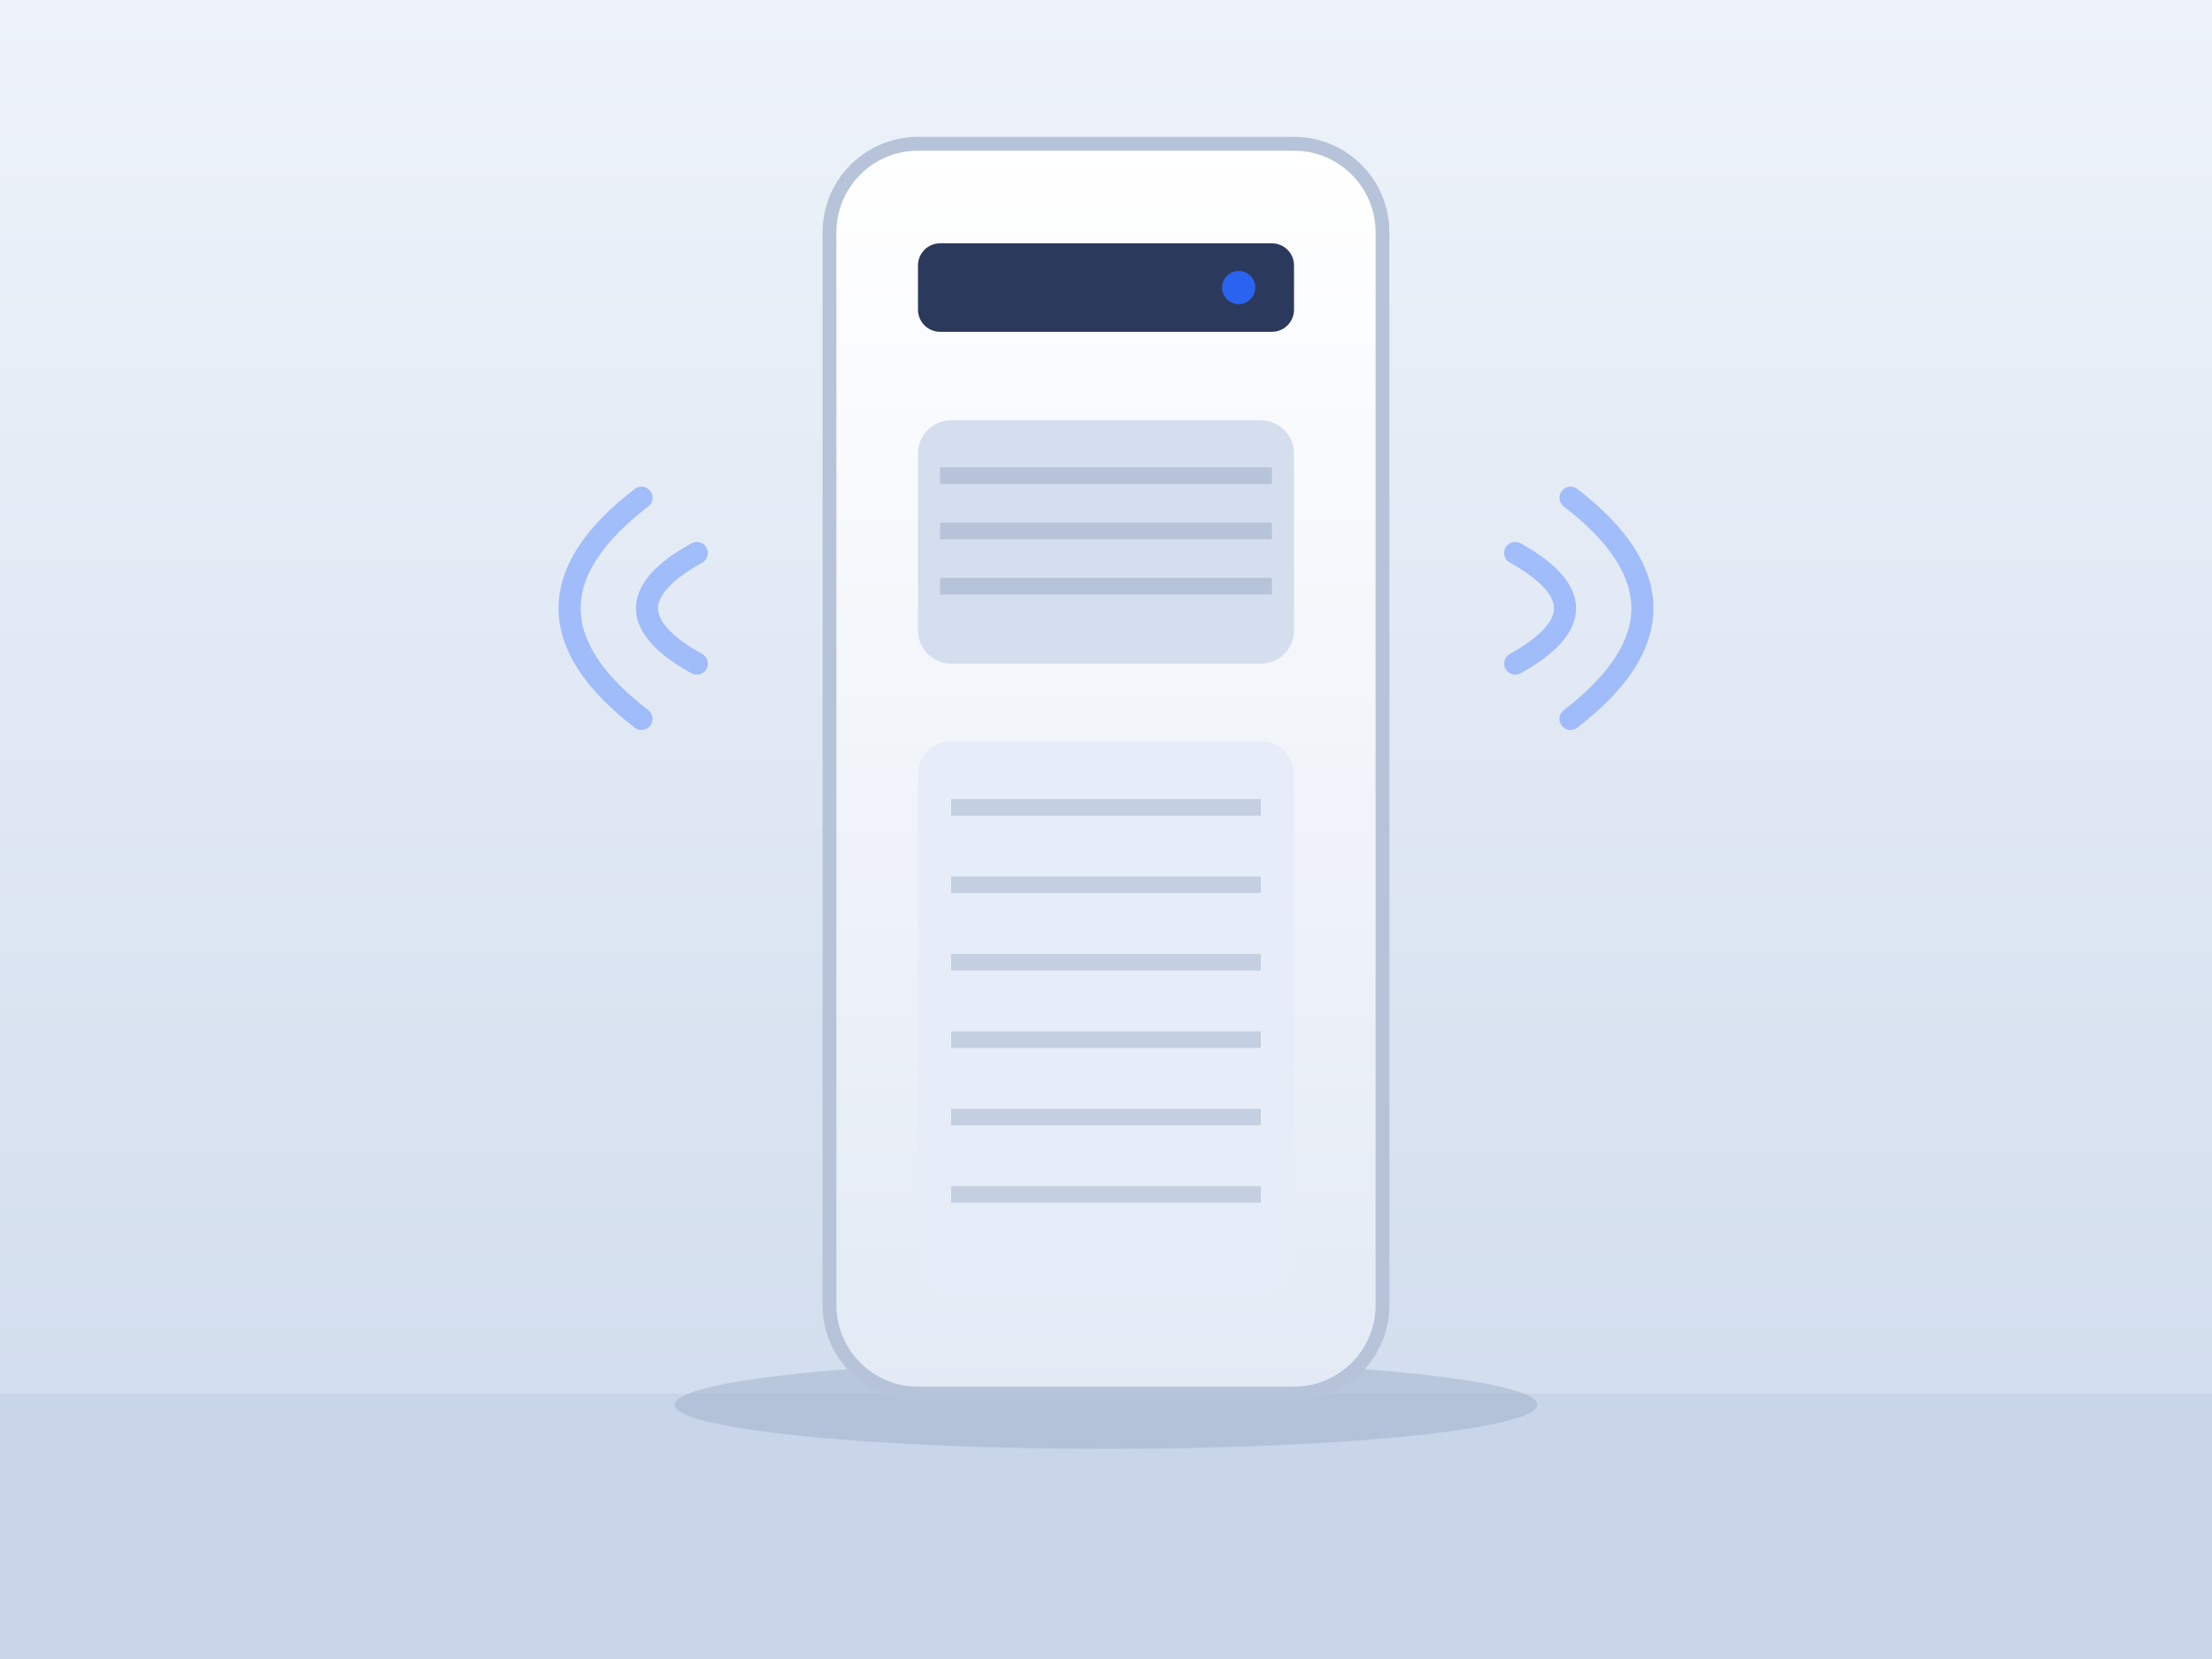
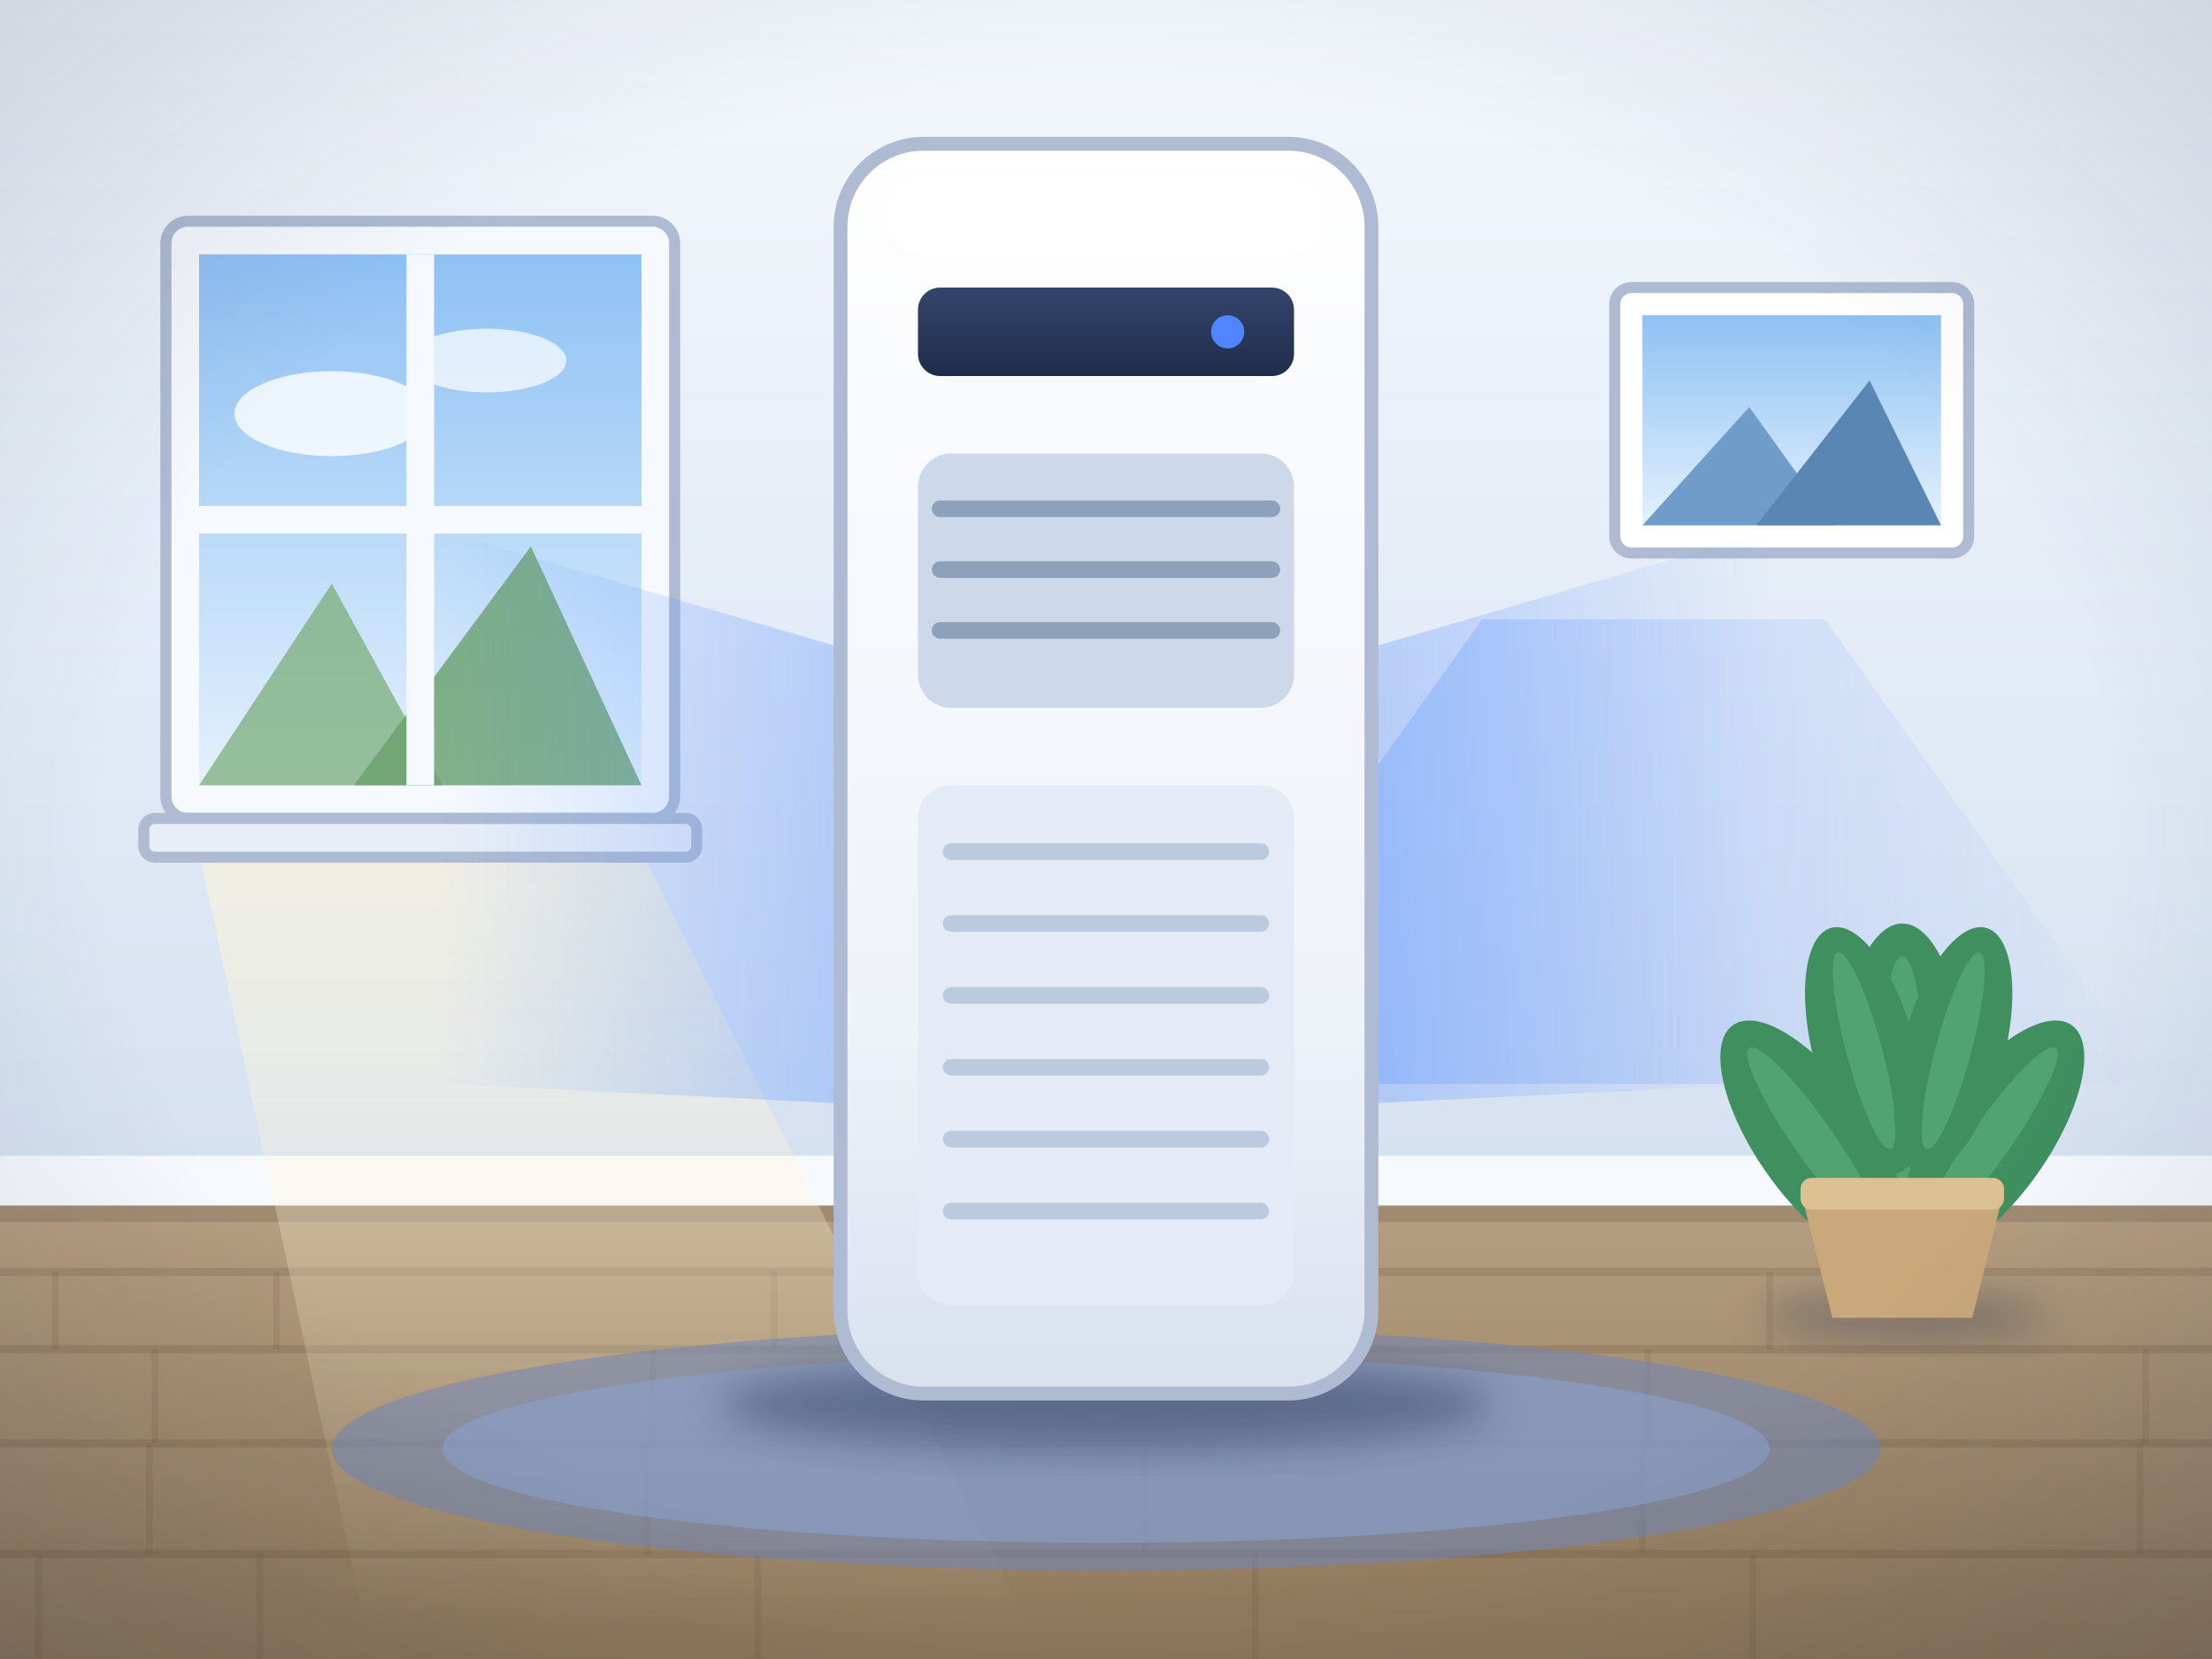
<svg xmlns="http://www.w3.org/2000/svg" viewBox="0 0 400 300" width="400" height="300">
  <defs>
-     <linearGradient id="bg" x1="0" y1="0" x2="0" y2="1">
-       <stop offset="0" stop-color="#eaf1fc" />
-       <stop offset="1" stop-color="#d6e2f4" />
+     <linearGradient id="wall" x1="0" y1="0" x2="0" y2="1">
+       <stop offset="0" stop-color="#f4f8fd" />
+       <stop offset="1" stop-color="#d6e1f1" />
+     </linearGradient>
+     <linearGradient id="floor" x1="0" y1="0" x2="0" y2="1">
+       <stop offset="0" stop-color="#b79f82" />
+       <stop offset="1" stop-color="#8d7659" />
    </linearGradient>
    <linearGradient id="body" x1="0" y1="0" x2="0" y2="1">
      <stop offset="0" stop-color="#ffffff" />
-       <stop offset="1" stop-color="#e3eaf5" />
+       <stop offset="0.7" stop-color="#eef2f9" />
+       <stop offset="1" stop-color="#d9e1ef" />
    </linearGradient>
-     <linearGradient id="wall" x1="0" y1="0" x2="0" y2="1">
-       <stop offset="0" stop-color="#eef3fa" />
-       <stop offset="1" stop-color="#d3deee" />
+     <linearGradient id="dark" x1="0" y1="0" x2="0" y2="1">
+       <stop offset="0" stop-color="#34456b" />
+       <stop offset="1" stop-color="#1f2c49" />
    </linearGradient>
-     <linearGradient id="floor" x1="0" y1="0" x2="0" y2="1">
-       <stop offset="0" stop-color="#9a8b78" />
-       <stop offset="1" stop-color="#76695a" />
+     <linearGradient id="air" x1="0" y1="0" x2="0" y2="1">
+       <stop offset="0" stop-color="#5a92ff" stop-opacity="0.38" />
+       <stop offset="1" stop-color="#5a92ff" stop-opacity="0" />
    </linearGradient>
+     <linearGradient id="airUp" x1="0" y1="1" x2="0" y2="0">
+       <stop offset="0" stop-color="#5a92ff" stop-opacity="0.38" />
+       <stop offset="1" stop-color="#5a92ff" stop-opacity="0" />
+     </linearGradient>
+     <linearGradient id="airL" x1="1" y1="0" x2="0" y2="0">
+       <stop offset="0" stop-color="#5a92ff" stop-opacity="0.38" />
+       <stop offset="1" stop-color="#5a92ff" stop-opacity="0" />
+     </linearGradient>
+     <linearGradient id="airR" x1="0" y1="0" x2="1" y2="0">
+       <stop offset="0" stop-color="#5a92ff" stop-opacity="0.38" />
+       <stop offset="1" stop-color="#5a92ff" stop-opacity="0" />
+     </linearGradient>
+     <linearGradient id="sky" x1="0" y1="0" x2="0" y2="1">
+       <stop offset="0" stop-color="#8ec1f4" />
+       <stop offset="1" stop-color="#e3f1fd" />
+     </linearGradient>
+     <linearGradient id="sun" x1="0" y1="0" x2="0" y2="1">
+       <stop offset="0" stop-color="#fff6d6" stop-opacity="0.75" />
+       <stop offset="1" stop-color="#fff6d6" stop-opacity="0" />
+     </linearGradient>
+     <linearGradient id="glass" x1="0" y1="0" x2="1" y2="1">
+       <stop offset="0" stop-color="#cfe6fb" />
+       <stop offset="1" stop-color="#8fb8e0" />
+     </linearGradient>
+     <linearGradient id="ceil" x1="0" y1="0" x2="0" y2="1">
+       <stop offset="0" stop-color="#e9eff8" />
+       <stop offset="1" stop-color="#d4dff0" />
+     </linearGradient>
+     <linearGradient id="metal" x1="0" y1="0" x2="1" y2="0">
+       <stop offset="0" stop-color="#dfe6f2" />
+       <stop offset="0.5" stop-color="#ffffff" />
+       <stop offset="1" stop-color="#cfd9ea" />
+     </linearGradient>
+     <radialGradient id="glow" cx="0.5" cy="0.5" r="0.5">
+       <stop offset="0" stop-color="#5a92ff" stop-opacity="0.35" />
+       <stop offset="1" stop-color="#5a92ff" stop-opacity="0" />
+     </radialGradient>
+     <radialGradient id="vig" cx="0.5" cy="0.5" r="0.75">
+       <stop offset="0.6" stop-color="#0b1d44" stop-opacity="0" />
+       <stop offset="1" stop-color="#0b1d44" stop-opacity="0.18" />
+     </radialGradient>
+     <filter id="blur" x="-30%" y="-30%" width="160%" height="160%">
+       <feGaussianBlur stdDeviation="3.5" />
+     </filter>
  </defs>
-   <rect width="400" height="300" fill="url(#bg)" />
-   <rect width="400" height="252" fill="url(#wall)" />
-   <rect y="252" width="400" height="48" fill="#c9d5e8" />
-   <ellipse cx="200" cy="254" rx="78" ry="8" fill="#9fb0c9" opacity="0.5" />
-   <rect x="150" y="26" width="100" height="226" rx="16" fill="url(#body)" stroke="#b6c3d8" stroke-width="2.5" />
-   <rect x="166" y="44" width="68" height="16" rx="4" fill="#2b3a5c" />
-   <circle cx="224" cy="52" r="3" fill="#2a63f0" />
-   <rect x="166" y="76" width="68" height="44" rx="6" fill="#d5deee" />
-   <line x1="170" y1="86" x2="230" y2="86" stroke="#b6c3d8" stroke-width="3" />
-   <line x1="170" y1="96" x2="230" y2="96" stroke="#b6c3d8" stroke-width="3" />
-   <line x1="170" y1="106" x2="230" y2="106" stroke="#b6c3d8" stroke-width="3" />
-   <rect x="166" y="134" width="68" height="100" rx="6" fill="#e6edf8" />
-   <line x1="172" y1="146" x2="228" y2="146" stroke="#c4cfe2" stroke-width="3" />
-   <line x1="172" y1="160" x2="228" y2="160" stroke="#c4cfe2" stroke-width="3" />
-   <line x1="172" y1="174" x2="228" y2="174" stroke="#c4cfe2" stroke-width="3" />
-   <line x1="172" y1="188" x2="228" y2="188" stroke="#c4cfe2" stroke-width="3" />
-   <line x1="172" y1="202" x2="228" y2="202" stroke="#c4cfe2" stroke-width="3" />
-   <line x1="172" y1="216" x2="228" y2="216" stroke="#c4cfe2" stroke-width="3" />
-   <g fill="none" stroke="#4f86ff" stroke-width="4" stroke-linecap="round" opacity="0.45">
-     <path d="M126 100 q-18 10 0 20" />
-     <path d="M116 90 q-26 20 0 40" />
-     <path d="M274 100 q18 10 0 20" />
-     <path d="M284 90 q26 20 0 40" />
-   </g>
+   <rect width="400" height="216" fill="url(#wall)" />
+   <rect y="216" width="400" height="84" fill="url(#floor)" />
+   <rect y="209" width="400" height="9" fill="#f6f9fd" />
+   <rect y="218" width="400" height="3" fill="#000" opacity="0.12" />
+   <line x1="0" y1="230" x2="400" y2="230" stroke="#5a4630" stroke-opacity="0.18" stroke-width="1.5" />
+   <line x1="50" y1="230" x2="50" y2="244" stroke="#5a4630" stroke-opacity="0.12" stroke-width="1.2" />
+   <line x1="140" y1="230" x2="140" y2="244" stroke="#5a4630" stroke-opacity="0.12" stroke-width="1.2" />
+   <line x1="230" y1="230" x2="230" y2="244" stroke="#5a4630" stroke-opacity="0.12" stroke-width="1.2" />
+   <line x1="320" y1="230" x2="320" y2="244" stroke="#5a4630" stroke-opacity="0.12" stroke-width="1.2" />
+   <line x1="10" y1="230" x2="10" y2="244" stroke="#5a4630" stroke-opacity="0.12" stroke-width="1.2" />
+   <line x1="0" y1="244" x2="400" y2="244" stroke="#5a4630" stroke-opacity="0.18" stroke-width="1.5" />
+   <line x1="28" y1="244" x2="28" y2="261" stroke="#5a4630" stroke-opacity="0.12" stroke-width="1.2" />
+   <line x1="118" y1="244" x2="118" y2="261" stroke="#5a4630" stroke-opacity="0.12" stroke-width="1.2" />
+   <line x1="208" y1="244" x2="208" y2="261" stroke="#5a4630" stroke-opacity="0.12" stroke-width="1.2" />
+   <line x1="298" y1="244" x2="298" y2="261" stroke="#5a4630" stroke-opacity="0.12" stroke-width="1.2" />
+   <line x1="388" y1="244" x2="388" y2="261" stroke="#5a4630" stroke-opacity="0.12" stroke-width="1.2" />
+   <line x1="0" y1="261" x2="400" y2="261" stroke="#5a4630" stroke-opacity="0.18" stroke-width="1.5" />
+   <line x1="27" y1="261" x2="27" y2="281" stroke="#5a4630" stroke-opacity="0.12" stroke-width="1.2" />
+   <line x1="117" y1="261" x2="117" y2="281" stroke="#5a4630" stroke-opacity="0.12" stroke-width="1.2" />
+   <line x1="207" y1="261" x2="207" y2="281" stroke="#5a4630" stroke-opacity="0.12" stroke-width="1.2" />
+   <line x1="297" y1="261" x2="297" y2="281" stroke="#5a4630" stroke-opacity="0.12" stroke-width="1.2" />
+   <line x1="387" y1="261" x2="387" y2="281" stroke="#5a4630" stroke-opacity="0.12" stroke-width="1.2" />
+   <line x1="0" y1="281" x2="400" y2="281" stroke="#5a4630" stroke-opacity="0.18" stroke-width="1.5" />
+   <line x1="47" y1="281" x2="47" y2="304" stroke="#5a4630" stroke-opacity="0.12" stroke-width="1.2" />
+   <line x1="137" y1="281" x2="137" y2="304" stroke="#5a4630" stroke-opacity="0.12" stroke-width="1.2" />
+   <line x1="227" y1="281" x2="227" y2="304" stroke="#5a4630" stroke-opacity="0.12" stroke-width="1.2" />
+   <line x1="317" y1="281" x2="317" y2="304" stroke="#5a4630" stroke-opacity="0.12" stroke-width="1.2" />
+   <line x1="7" y1="281" x2="7" y2="304" stroke="#5a4630" stroke-opacity="0.12" stroke-width="1.2" />
+   <polygon points="36,154 116,154 186,294 66,294" fill="url(#sun)" opacity="0.7" />
+   <rect x="30" y="40" width="92" height="108" rx="4" fill="#f6f9fd" stroke="#aebbd2" stroke-width="2" />
+   <rect x="36" y="46" width="80" height="96" fill="url(#sky)" />
+   <ellipse cx="60.0" cy="74.8" rx="17.6" ry="7.68" fill="#fff" opacity="0.8" />
+   <ellipse cx="88.0" cy="65.2" rx="14.4" ry="5.76" fill="#fff" opacity="0.7" />
+   <polygon points="36,142 60.0,105.52 80.0,142 " fill="#7cae7a" opacity="0.75" />
+   <polygon points="64.0,142 96.0,98.8 116,142" fill="#69a06c" opacity="0.8" />
+   <line x1="76.0" y1="46" x2="76.0" y2="142" stroke="#f6f9fd" stroke-width="5" />
+   <line x1="36" y1="94.0" x2="116" y2="94.0" stroke="#f6f9fd" stroke-width="5" />
+   <rect x="26" y="148" width="100" height="7" rx="2" fill="#e8eef7" stroke="#aebbd2" stroke-width="2" />
+   <rect x="292" y="52" width="64" height="48" rx="3" fill="#fff" stroke="#aebbd2" stroke-width="2" />
+   <rect x="297" y="57" width="54" height="38" fill="url(#sky)" />
+   <polygon points="297,95 316.32,73.6 331.68,95" fill="#6f9cc9" />
+   <polygon points="317.6,95 338.08,68.8 351,95" fill="#5a86b4" />
+   <ellipse cx="200" cy="262" rx="140" ry="22" fill="#6f86b8" opacity="0.55" />
+   <ellipse cx="200" cy="262" rx="120" ry="17" fill="#8aa0cd" opacity="0.6" />
+   <polygon points="268,112 330,112 390,196 208,196" fill="url(#airR)" />
+   <polygon points="162,120 80,96 80,196 162,200" fill="url(#airL)" />
+   <polygon points="238,120 320,96 320,196 238,200" fill="url(#airR)" />
+   <ellipse cx="200" cy="254" rx="70" ry="8" fill="#1b2b4a" opacity="0.4" filter="url(#blur)" />
+   <rect x="152" y="26" width="96" height="226" rx="15" fill="url(#body)" stroke="#aebbd2" stroke-width="2.5" />
+   <rect x="160" y="32" width="80" height="14" rx="7" fill="#fff" opacity="0.8" />
+   <rect x="166" y="52" width="68" height="16" rx="4" fill="url(#dark)" />
+   <circle cx="222" cy="60" r="3" fill="#4f86ff" />
+   <rect x="166" y="82" width="68" height="46" rx="6" fill="#cdd8ea" />
+   <line x1="170" y1="92" x2="230" y2="92" stroke="#8fa0bb" stroke-width="3" stroke-linecap="round" />
+   <line x1="170" y1="103" x2="230" y2="103" stroke="#8fa0bb" stroke-width="3" stroke-linecap="round" />
+   <line x1="170" y1="114" x2="230" y2="114" stroke="#8fa0bb" stroke-width="3" stroke-linecap="round" />
+   <rect x="166" y="142" width="68" height="94" rx="6" fill="#e4ebf6" />
+   <line x1="172" y1="154" x2="228" y2="154" stroke="#bccadf" stroke-width="3" stroke-linecap="round" />
+   <line x1="172" y1="167" x2="228" y2="167" stroke="#bccadf" stroke-width="3" stroke-linecap="round" />
+   <line x1="172" y1="180" x2="228" y2="180" stroke="#bccadf" stroke-width="3" stroke-linecap="round" />
+   <line x1="172" y1="193" x2="228" y2="193" stroke="#bccadf" stroke-width="3" stroke-linecap="round" />
+   <line x1="172" y1="206" x2="228" y2="206" stroke="#bccadf" stroke-width="3" stroke-linecap="round" />
+   <line x1="172" y1="219" x2="228" y2="219" stroke="#bccadf" stroke-width="3" stroke-linecap="round" />
+   <ellipse cx="344" cy="238" rx="25.3" ry="4.6" fill="#1b2b4a" opacity="0.3" filter="url(#blur)" />
+   <ellipse cx="344.0" cy="196.9" rx="11.5" ry="29.9" fill="#3f8f5f" transform="rotate(0 344.0 196.9)" />
+   <ellipse cx="344.0" cy="196.9" rx="4.025" ry="23.92" fill="#58ad7a" opacity="0.7" transform="rotate(0 344.0 196.9)" />
+   <ellipse cx="327.9" cy="206.1" rx="10.35" ry="25.3" fill="#3f8f5f" transform="rotate(-35 327.9 206.1)" />
+   <ellipse cx="327.9" cy="206.1" rx="3.622" ry="20.24" fill="#58ad7a" opacity="0.7" transform="rotate(-35 327.9 206.1)" />
+   <ellipse cx="360.1" cy="206.1" rx="10.35" ry="25.3" fill="#3f8f5f" transform="rotate(35 360.1 206.1)" />
+   <ellipse cx="360.1" cy="206.1" rx="3.622" ry="20.24" fill="#58ad7a" opacity="0.7" transform="rotate(35 360.1 206.1)" />
+   <ellipse cx="337.1" cy="190.0" rx="9.2" ry="23.0" fill="#3f8f5f" transform="rotate(-15 337.1 190.0)" />
+   <ellipse cx="337.1" cy="190.0" rx="3.22" ry="18.4" fill="#58ad7a" opacity="0.7" transform="rotate(-15 337.1 190.0)" />
+   <ellipse cx="353.2" cy="190.0" rx="9.2" ry="23.0" fill="#3f8f5f" transform="rotate(15 353.2 190.0)" />
+   <ellipse cx="353.2" cy="190.0" rx="3.22" ry="18.4" fill="#58ad7a" opacity="0.7" transform="rotate(15 353.2 190.0)" />
+   <path d="M325.6 215.3 h36.8 l-5.75 23.0 h-25.3 z" fill="#c9a87a" />
+   <rect x="325.6" y="213.0" width="36.8" height="5.75" rx="2" fill="#dcc193" />
+   <rect width="400" height="300" fill="url(#vig)" />
</svg>
